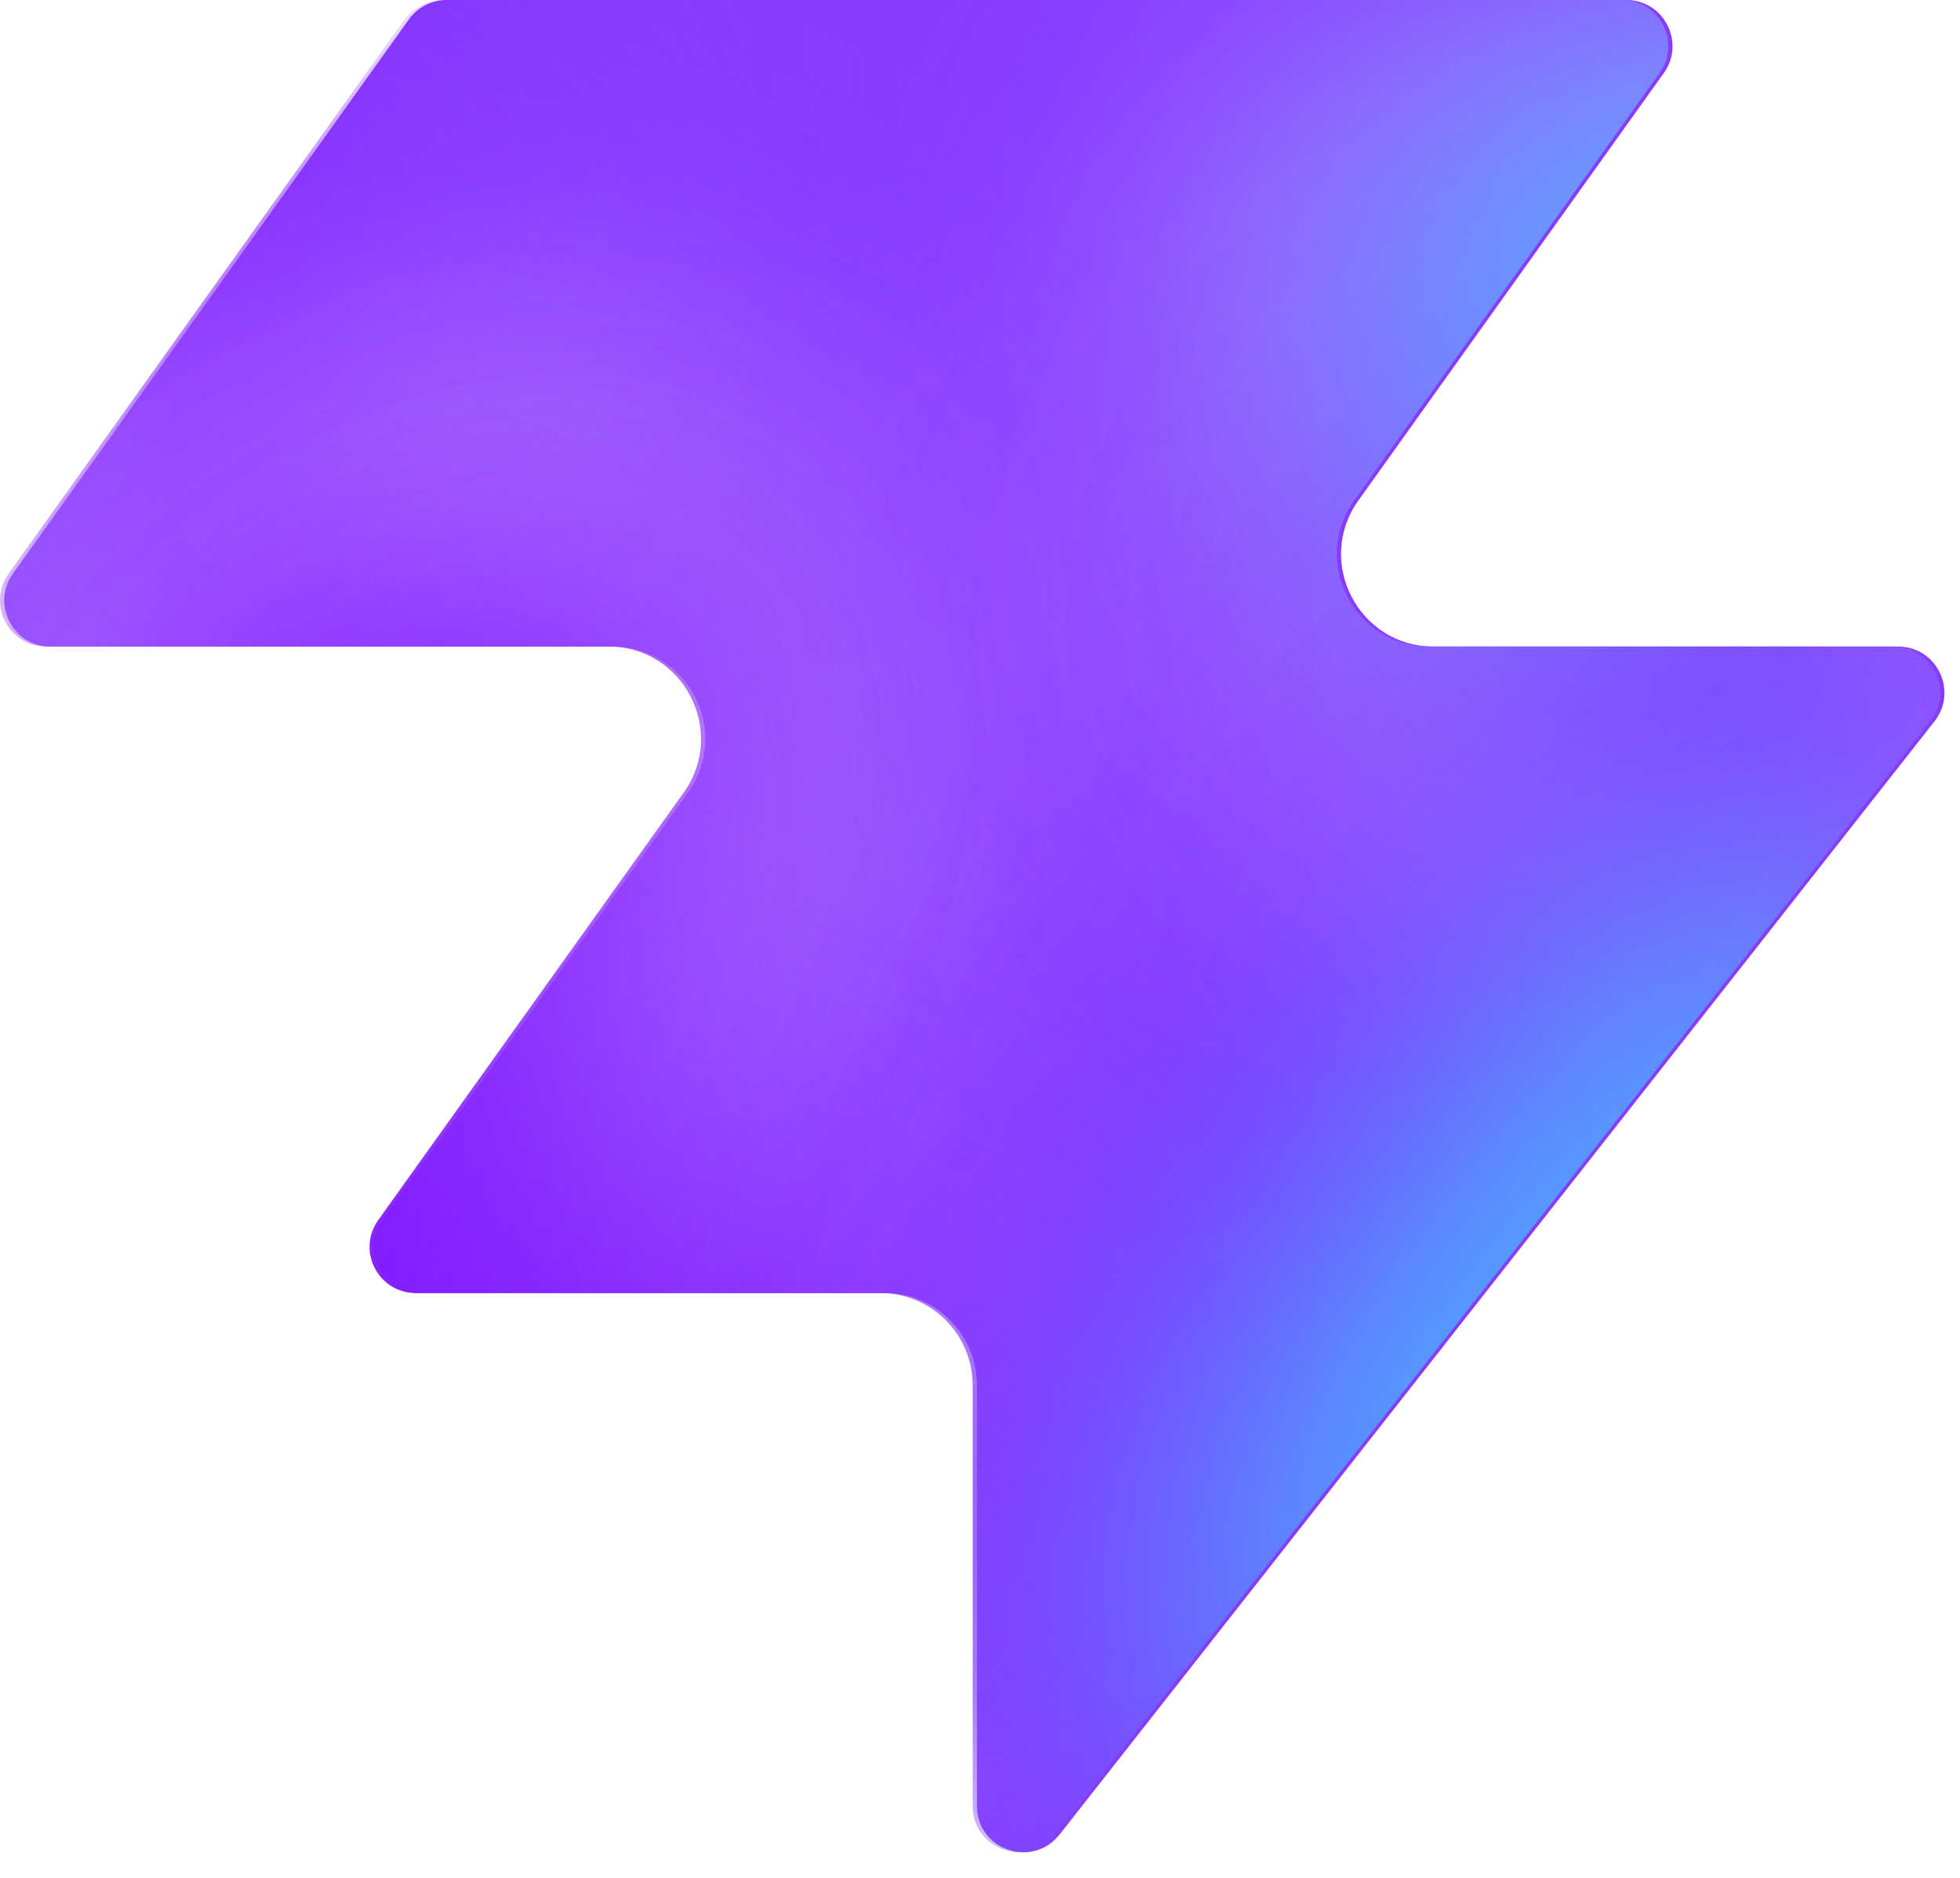
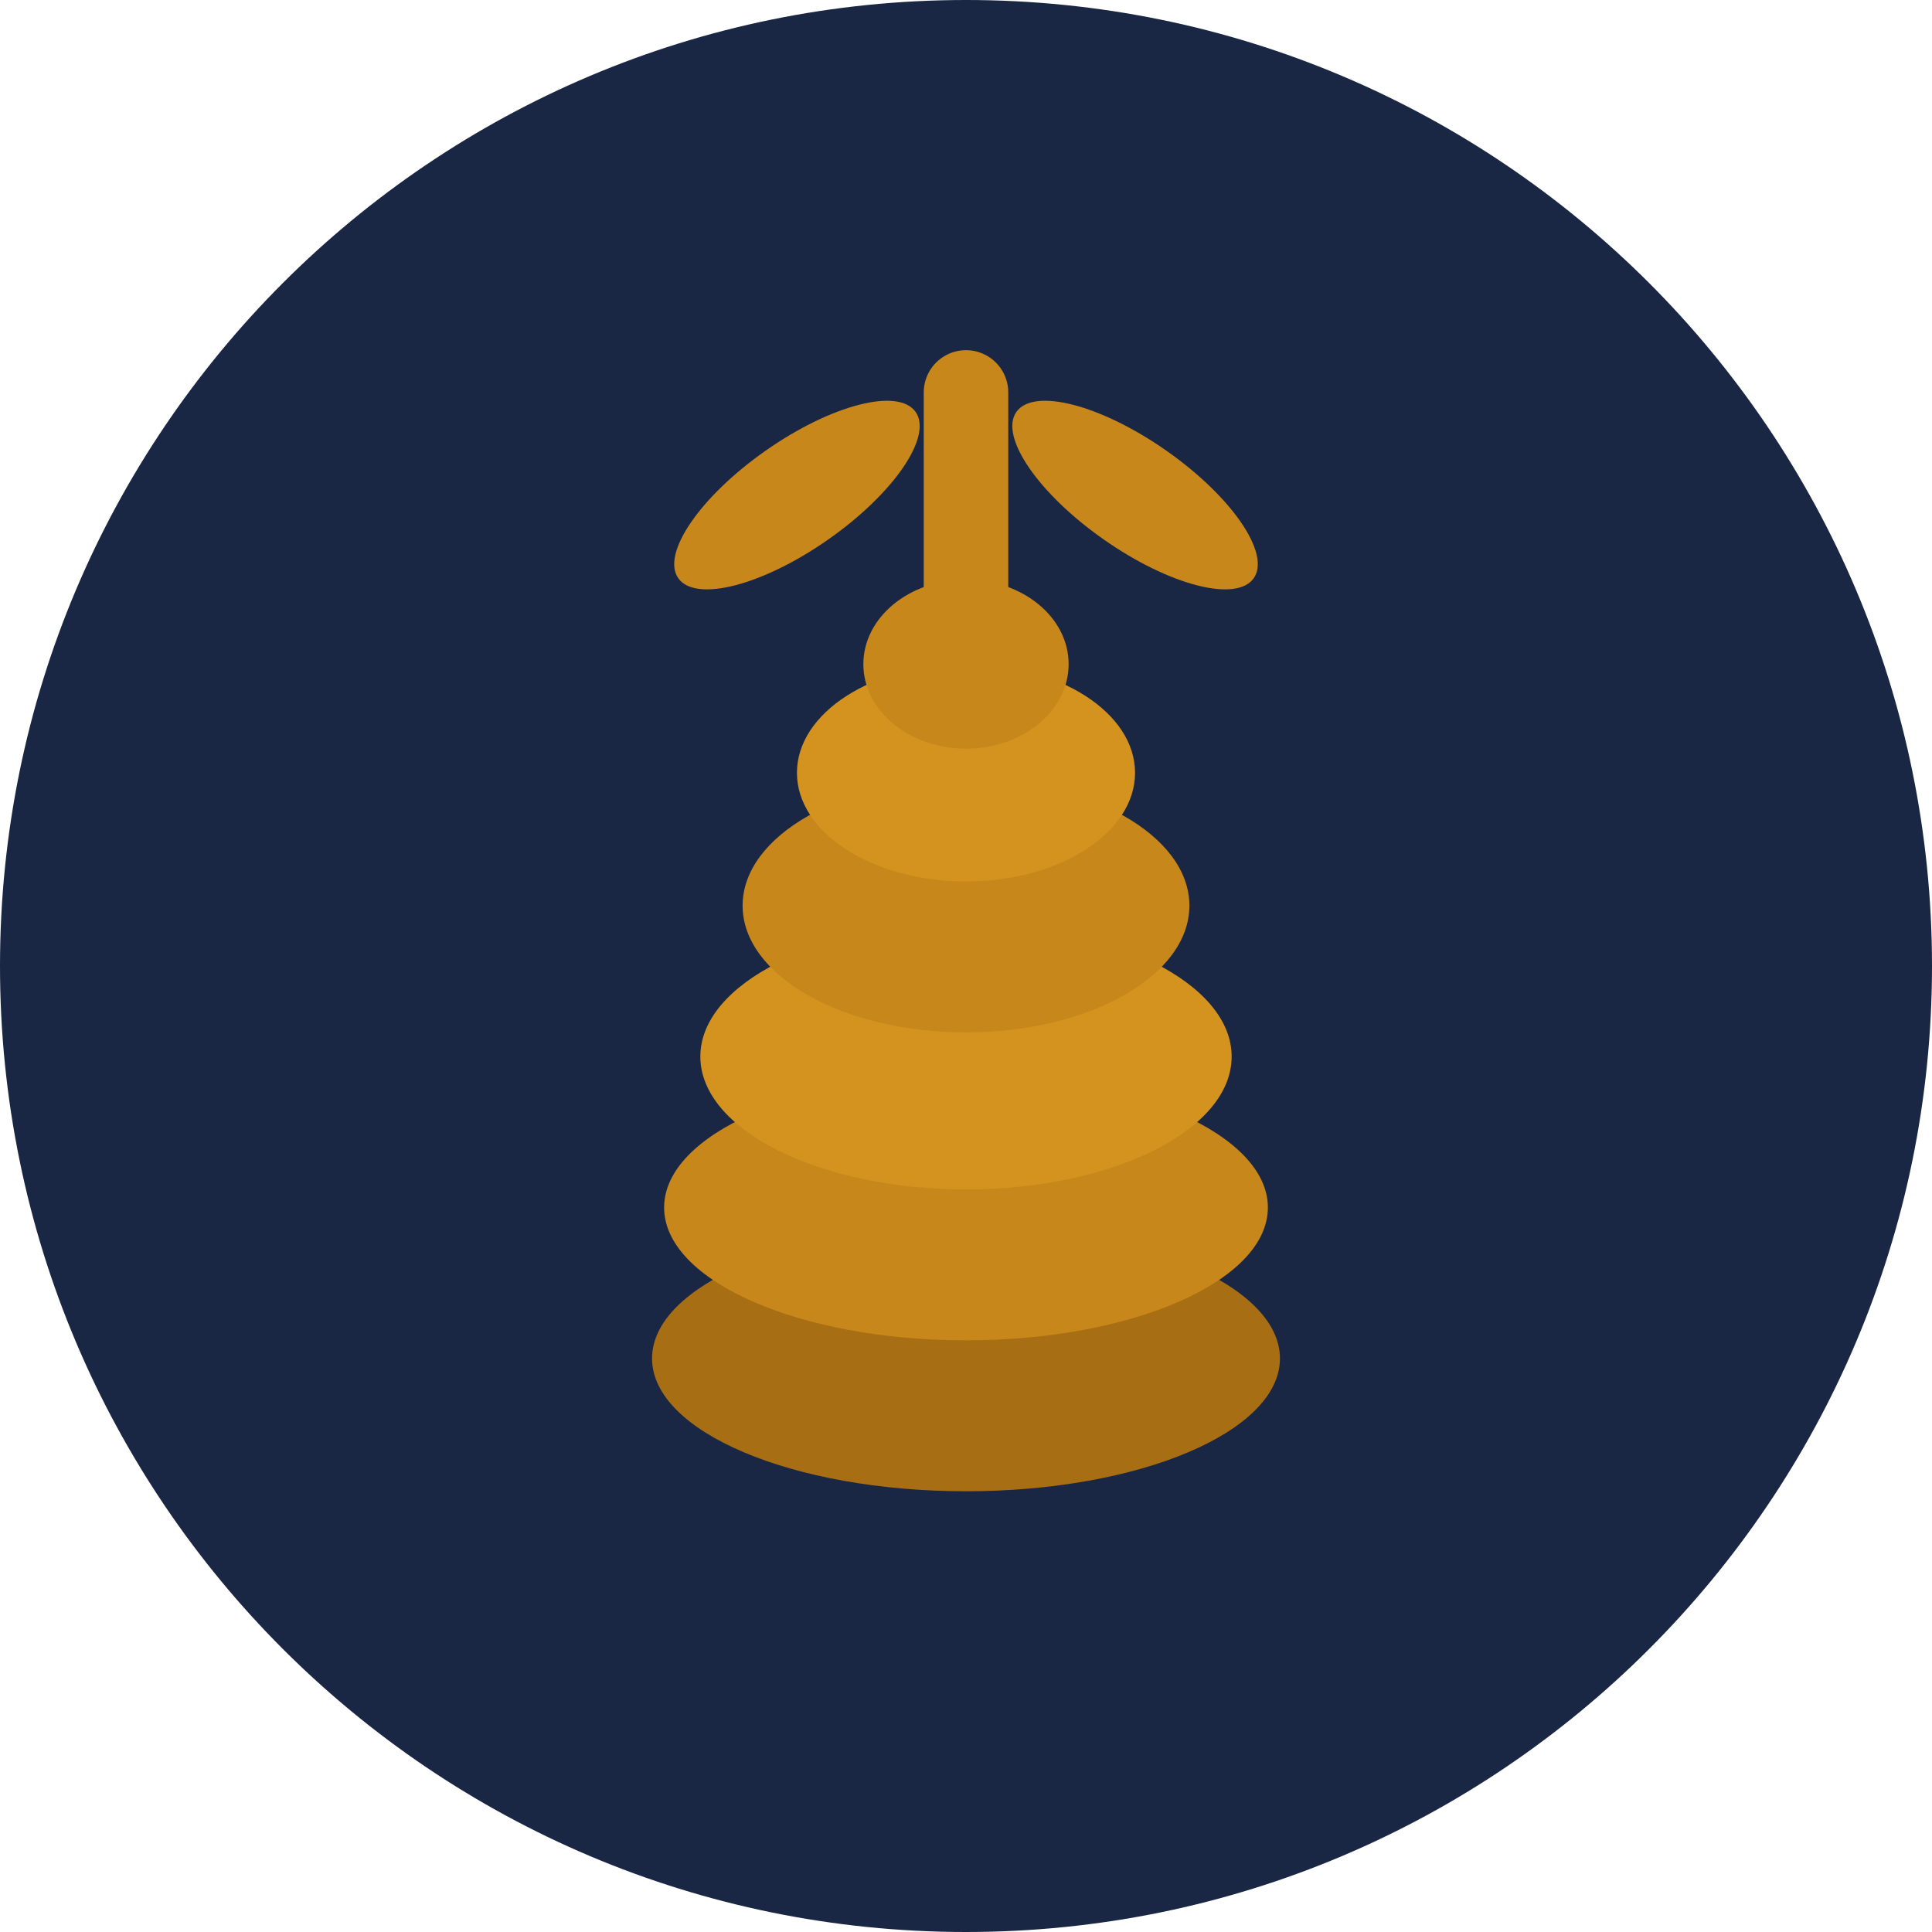
- <svg xmlns="http://www.w3.org/2000/svg" width="48" height="46" fill="none" viewBox="0 0 48 46">
-   <path fill="#863bff" d="M25.946 44.938c-.664.845-2.021.375-2.021-.698V33.937a2.26 2.26 0 0 0-2.262-2.262H10.287c-.92 0-1.456-1.04-.92-1.788l7.48-10.471c1.07-1.497 0-3.578-1.842-3.578H1.237c-.92 0-1.456-1.04-.92-1.788L10.013.474c.214-.297.556-.474.92-.474h28.894c.92 0 1.456 1.04.92 1.788l-7.48 10.471c-1.07 1.498 0 3.579 1.842 3.579h11.377c.943 0 1.473 1.088.89 1.83L25.947 44.94z" style="fill:#863bff;fill:color(display-p3 .525 .23 1);fill-opacity:1" />
-   <mask id="a" width="48" height="46" x="0" y="0" maskUnits="userSpaceOnUse" style="mask-type:alpha">
-     <path fill="#000" d="M25.842 44.938c-.664.844-2.021.375-2.021-.698V33.937a2.26 2.26 0 0 0-2.262-2.262H10.183c-.92 0-1.456-1.04-.92-1.788l7.48-10.471c1.07-1.498 0-3.579-1.842-3.579H1.133c-.92 0-1.456-1.04-.92-1.787L9.91.473c.214-.297.556-.474.92-.474h28.894c.92 0 1.456 1.04.92 1.788l-7.48 10.471c-1.07 1.498 0 3.578 1.842 3.578h11.377c.943 0 1.473 1.088.89 1.832L25.843 44.94z" style="fill:#000;fill-opacity:1" />
-   </mask>
-   <g mask="url(#a)">
-     <g filter="url(#b)">
-       <ellipse cx="5.508" cy="14.704" fill="#ede6ff" rx="5.508" ry="14.704" style="fill:#ede6ff;fill:color(display-p3 .927 .903 1);fill-opacity:1" transform="matrix(.00324 1 1 -.00324 -4.47 31.516)" />
-     </g>
-     <g filter="url(#c)">
-       <ellipse cx="10.399" cy="29.851" fill="#ede6ff" rx="10.399" ry="29.851" style="fill:#ede6ff;fill:color(display-p3 .927 .903 1);fill-opacity:1" transform="matrix(.00324 1 1 -.00324 -39.328 7.883)" />
-     </g>
-     <g filter="url(#d)">
-       <ellipse cx="5.508" cy="30.487" fill="#7e14ff" rx="5.508" ry="30.487" style="fill:#7e14ff;fill:color(display-p3 .492 .077 1);fill-opacity:1" transform="rotate(89.814 -25.913 -14.639)scale(1 -1)" />
-     </g>
-     <g filter="url(#e)">
-       <ellipse cx="5.508" cy="30.599" fill="#7e14ff" rx="5.508" ry="30.599" style="fill:#7e14ff;fill:color(display-p3 .492 .077 1);fill-opacity:1" transform="rotate(89.814 -32.644 -3.334)scale(1 -1)" />
-     </g>
-     <g filter="url(#f)">
-       <ellipse cx="5.508" cy="30.599" fill="#7e14ff" rx="5.508" ry="30.599" style="fill:#7e14ff;fill:color(display-p3 .492 .077 1);fill-opacity:1" transform="matrix(.00324 1 1 -.00324 -34.34 30.47)" />
-     </g>
-     <g filter="url(#g)">
-       <ellipse cx="14.072" cy="22.078" fill="#ede6ff" rx="14.072" ry="22.078" style="fill:#ede6ff;fill:color(display-p3 .927 .903 1);fill-opacity:1" transform="rotate(93.35 24.506 48.493)scale(-1 1)" />
-     </g>
-     <g filter="url(#h)">
-       <ellipse cx="3.47" cy="21.501" fill="#7e14ff" rx="3.47" ry="21.501" style="fill:#7e14ff;fill:color(display-p3 .492 .077 1);fill-opacity:1" transform="rotate(89.009 28.708 47.59)scale(-1 1)" />
-     </g>
-     <g filter="url(#i)">
-       <ellipse cx="3.47" cy="21.501" fill="#7e14ff" rx="3.47" ry="21.501" style="fill:#7e14ff;fill:color(display-p3 .492 .077 1);fill-opacity:1" transform="rotate(89.009 28.708 47.59)scale(-1 1)" />
-     </g>
-     <g filter="url(#j)">
-       <ellipse cx=".387" cy="8.972" fill="#7e14ff" rx="4.407" ry="29.108" style="fill:#7e14ff;fill:color(display-p3 .492 .077 1);fill-opacity:1" transform="rotate(39.51 .387 8.972)" />
-     </g>
-     <g filter="url(#k)">
-       <ellipse cx="47.523" cy="-6.092" fill="#7e14ff" rx="4.407" ry="29.108" style="fill:#7e14ff;fill:color(display-p3 .492 .077 1);fill-opacity:1" transform="rotate(37.892 47.523 -6.092)" />
-     </g>
-     <g filter="url(#l)">
-       <ellipse cx="41.412" cy="6.333" fill="#47bfff" rx="5.971" ry="9.665" style="fill:#47bfff;fill:color(display-p3 .28 .748 1);fill-opacity:1" transform="rotate(37.892 41.412 6.333)" />
-     </g>
-     <g filter="url(#m)">
-       <ellipse cx="-1.879" cy="38.332" fill="#7e14ff" rx="4.407" ry="29.108" style="fill:#7e14ff;fill:color(display-p3 .492 .077 1);fill-opacity:1" transform="rotate(37.892 -1.88 38.332)" />
-     </g>
-     <g filter="url(#n)">
-       <ellipse cx="-1.879" cy="38.332" fill="#7e14ff" rx="4.407" ry="29.108" style="fill:#7e14ff;fill:color(display-p3 .492 .077 1);fill-opacity:1" transform="rotate(37.892 -1.88 38.332)" />
-     </g>
-     <g filter="url(#o)">
-       <ellipse cx="35.651" cy="29.907" fill="#7e14ff" rx="4.407" ry="29.108" style="fill:#7e14ff;fill:color(display-p3 .492 .077 1);fill-opacity:1" transform="rotate(37.892 35.651 29.907)" />
-     </g>
-     <g filter="url(#p)">
-       <ellipse cx="38.418" cy="32.4" fill="#47bfff" rx="5.971" ry="15.297" style="fill:#47bfff;fill:color(display-p3 .28 .748 1);fill-opacity:1" transform="rotate(37.892 38.418 32.4)" />
-     </g>
-   </g>
-   <defs>
-     <filter id="b" width="60.045" height="41.654" x="-19.77" y="16.149" color-interpolation-filters="sRGB" filterUnits="userSpaceOnUse">
-       <feFlood flood-opacity="0" result="BackgroundImageFix" />
-       <feBlend in="SourceGraphic" in2="BackgroundImageFix" result="shape" />
-       <feGaussianBlur result="effect1_foregroundBlur_2002_17158" stdDeviation="7.659" />
-     </filter>
-     <filter id="c" width="90.34" height="51.437" x="-54.613" y="-7.533" color-interpolation-filters="sRGB" filterUnits="userSpaceOnUse">
-       <feFlood flood-opacity="0" result="BackgroundImageFix" />
-       <feBlend in="SourceGraphic" in2="BackgroundImageFix" result="shape" />
-       <feGaussianBlur result="effect1_foregroundBlur_2002_17158" stdDeviation="7.659" />
-     </filter>
-     <filter id="d" width="79.355" height="29.4" x="-49.64" y="2.03" color-interpolation-filters="sRGB" filterUnits="userSpaceOnUse">
-       <feFlood flood-opacity="0" result="BackgroundImageFix" />
-       <feBlend in="SourceGraphic" in2="BackgroundImageFix" result="shape" />
-       <feGaussianBlur result="effect1_foregroundBlur_2002_17158" stdDeviation="4.596" />
-     </filter>
-     <filter id="e" width="79.579" height="29.4" x="-45.045" y="20.029" color-interpolation-filters="sRGB" filterUnits="userSpaceOnUse">
-       <feFlood flood-opacity="0" result="BackgroundImageFix" />
-       <feBlend in="SourceGraphic" in2="BackgroundImageFix" result="shape" />
-       <feGaussianBlur result="effect1_foregroundBlur_2002_17158" stdDeviation="4.596" />
-     </filter>
-     <filter id="f" width="79.579" height="29.4" x="-43.513" y="21.178" color-interpolation-filters="sRGB" filterUnits="userSpaceOnUse">
-       <feFlood flood-opacity="0" result="BackgroundImageFix" />
-       <feBlend in="SourceGraphic" in2="BackgroundImageFix" result="shape" />
-       <feGaussianBlur result="effect1_foregroundBlur_2002_17158" stdDeviation="4.596" />
-     </filter>
-     <filter id="g" width="74.749" height="58.852" x="15.756" y="-17.901" color-interpolation-filters="sRGB" filterUnits="userSpaceOnUse">
-       <feFlood flood-opacity="0" result="BackgroundImageFix" />
-       <feBlend in="SourceGraphic" in2="BackgroundImageFix" result="shape" />
-       <feGaussianBlur result="effect1_foregroundBlur_2002_17158" stdDeviation="7.659" />
-     </filter>
-     <filter id="h" width="61.377" height="25.362" x="23.548" y="2.284" color-interpolation-filters="sRGB" filterUnits="userSpaceOnUse">
-       <feFlood flood-opacity="0" result="BackgroundImageFix" />
-       <feBlend in="SourceGraphic" in2="BackgroundImageFix" result="shape" />
-       <feGaussianBlur result="effect1_foregroundBlur_2002_17158" stdDeviation="4.596" />
-     </filter>
-     <filter id="i" width="61.377" height="25.362" x="23.548" y="2.284" color-interpolation-filters="sRGB" filterUnits="userSpaceOnUse">
-       <feFlood flood-opacity="0" result="BackgroundImageFix" />
-       <feBlend in="SourceGraphic" in2="BackgroundImageFix" result="shape" />
-       <feGaussianBlur result="effect1_foregroundBlur_2002_17158" stdDeviation="4.596" />
-     </filter>
-     <filter id="j" width="56.045" height="63.649" x="-27.636" y="-22.853" color-interpolation-filters="sRGB" filterUnits="userSpaceOnUse">
-       <feFlood flood-opacity="0" result="BackgroundImageFix" />
-       <feBlend in="SourceGraphic" in2="BackgroundImageFix" result="shape" />
-       <feGaussianBlur result="effect1_foregroundBlur_2002_17158" stdDeviation="4.596" />
-     </filter>
-     <filter id="k" width="54.814" height="64.646" x="20.116" y="-38.415" color-interpolation-filters="sRGB" filterUnits="userSpaceOnUse">
-       <feFlood flood-opacity="0" result="BackgroundImageFix" />
-       <feBlend in="SourceGraphic" in2="BackgroundImageFix" result="shape" />
-       <feGaussianBlur result="effect1_foregroundBlur_2002_17158" stdDeviation="4.596" />
-     </filter>
-     <filter id="l" width="33.541" height="35.313" x="24.641" y="-11.323" color-interpolation-filters="sRGB" filterUnits="userSpaceOnUse">
-       <feFlood flood-opacity="0" result="BackgroundImageFix" />
-       <feBlend in="SourceGraphic" in2="BackgroundImageFix" result="shape" />
-       <feGaussianBlur result="effect1_foregroundBlur_2002_17158" stdDeviation="4.596" />
-     </filter>
-     <filter id="m" width="54.814" height="64.646" x="-29.286" y="6.009" color-interpolation-filters="sRGB" filterUnits="userSpaceOnUse">
-       <feFlood flood-opacity="0" result="BackgroundImageFix" />
-       <feBlend in="SourceGraphic" in2="BackgroundImageFix" result="shape" />
-       <feGaussianBlur result="effect1_foregroundBlur_2002_17158" stdDeviation="4.596" />
-     </filter>
-     <filter id="n" width="54.814" height="64.646" x="-29.286" y="6.009" color-interpolation-filters="sRGB" filterUnits="userSpaceOnUse">
-       <feFlood flood-opacity="0" result="BackgroundImageFix" />
-       <feBlend in="SourceGraphic" in2="BackgroundImageFix" result="shape" />
-       <feGaussianBlur result="effect1_foregroundBlur_2002_17158" stdDeviation="4.596" />
-     </filter>
-     <filter id="o" width="54.814" height="64.646" x="8.244" y="-2.416" color-interpolation-filters="sRGB" filterUnits="userSpaceOnUse">
-       <feFlood flood-opacity="0" result="BackgroundImageFix" />
-       <feBlend in="SourceGraphic" in2="BackgroundImageFix" result="shape" />
-       <feGaussianBlur result="effect1_foregroundBlur_2002_17158" stdDeviation="4.596" />
-     </filter>
-     <filter id="p" width="39.409" height="43.623" x="18.713" y="10.588" color-interpolation-filters="sRGB" filterUnits="userSpaceOnUse">
-       <feFlood flood-opacity="0" result="BackgroundImageFix" />
-       <feBlend in="SourceGraphic" in2="BackgroundImageFix" result="shape" />
-       <feGaussianBlur result="effect1_foregroundBlur_2002_17158" stdDeviation="4.596" />
-     </filter>
-   </defs>
+ <svg xmlns="http://www.w3.org/2000/svg" viewBox="0 0 32 32">
+   <circle cx="16" cy="16" r="16" fill="#1A2744" />
+   <line x1="16" y1="6.5" x2="16" y2="10.5" stroke="#C8871A" stroke-width="1.4" stroke-linecap="round" />
+   <ellipse cx="13.2" cy="8.2" rx="2.4" ry="0.9" fill="#C8871A" transform="rotate(-35 13.2 8.2)" />
+   <ellipse cx="18.8" cy="8.2" rx="2.4" ry="0.9" fill="#C8871A" transform="rotate(35 18.8 8.2)" />
+   <ellipse cx="16" cy="22.5" rx="5.2" ry="2.2" fill="#A86E14" />
+   <ellipse cx="16" cy="20" rx="5" ry="2.2" fill="#C8871A" />
+   <ellipse cx="16" cy="17.5" rx="4.4" ry="2.2" fill="#D4931E" />
+   <ellipse cx="16" cy="15" rx="3.7" ry="2.1" fill="#C8871A" />
+   <ellipse cx="16" cy="12.8" rx="2.8" ry="1.8" fill="#D4931E" />
+   <ellipse cx="16" cy="11" rx="1.7" ry="1.4" fill="#C8871A" />
</svg>
